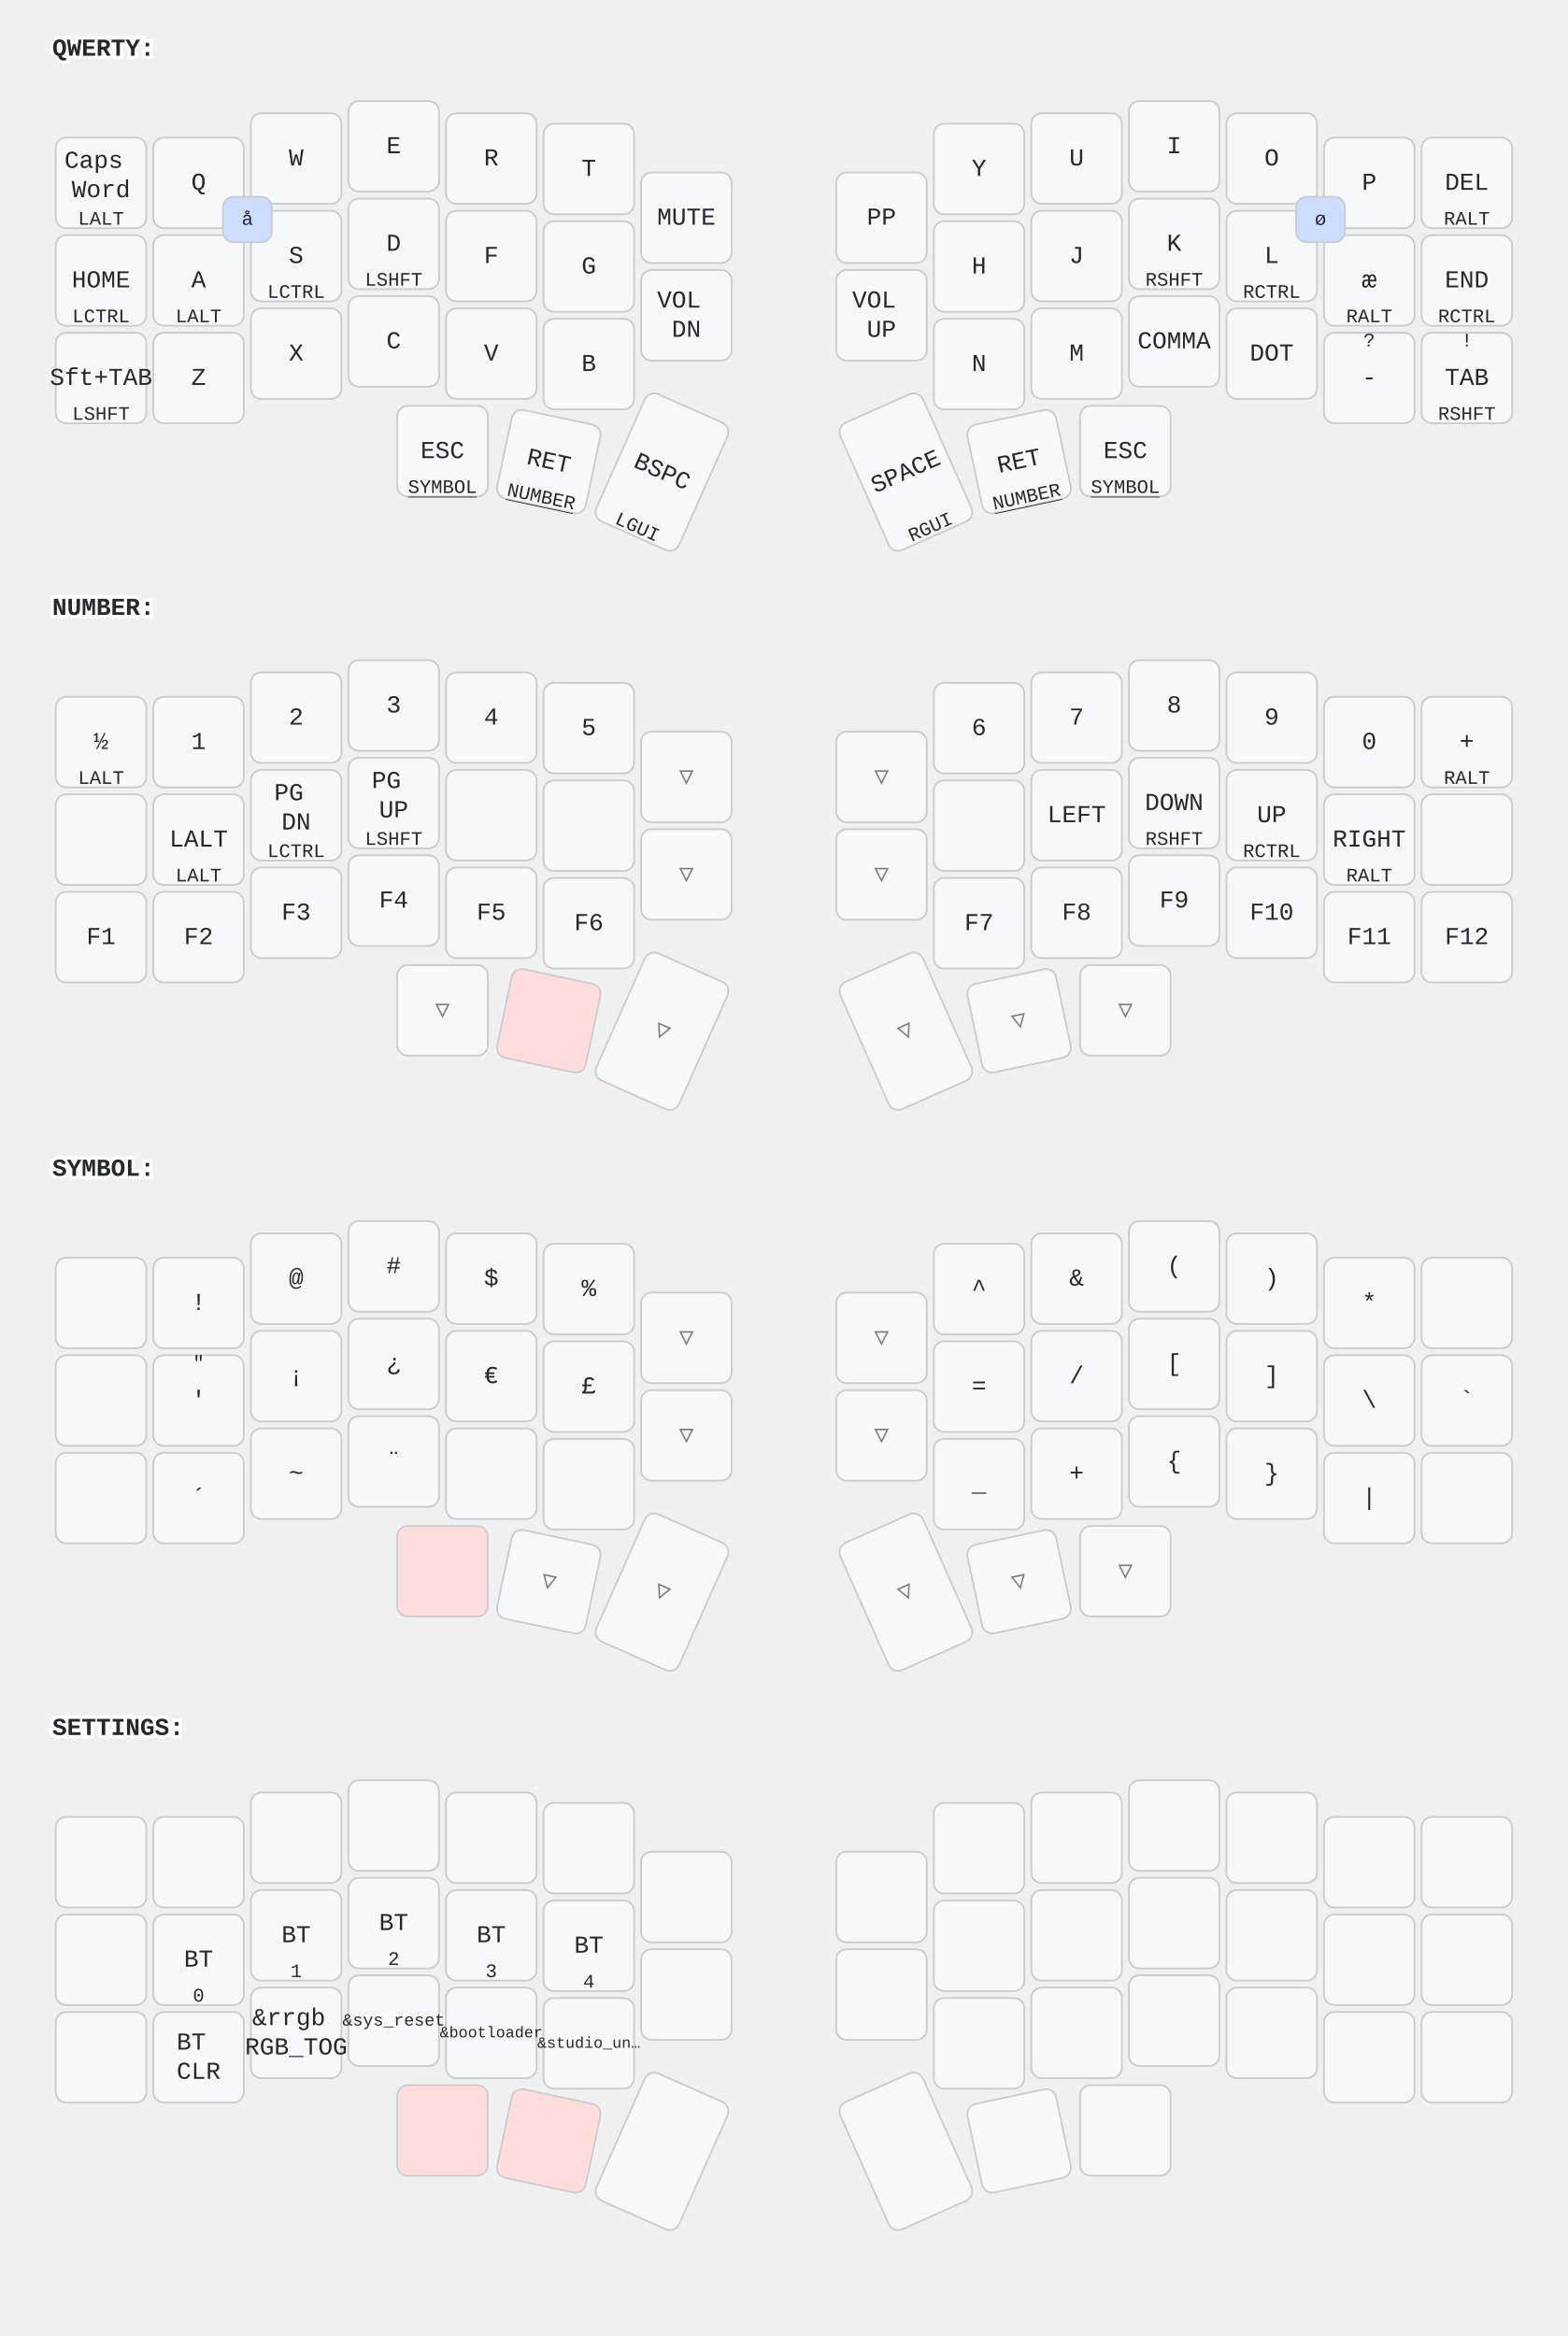
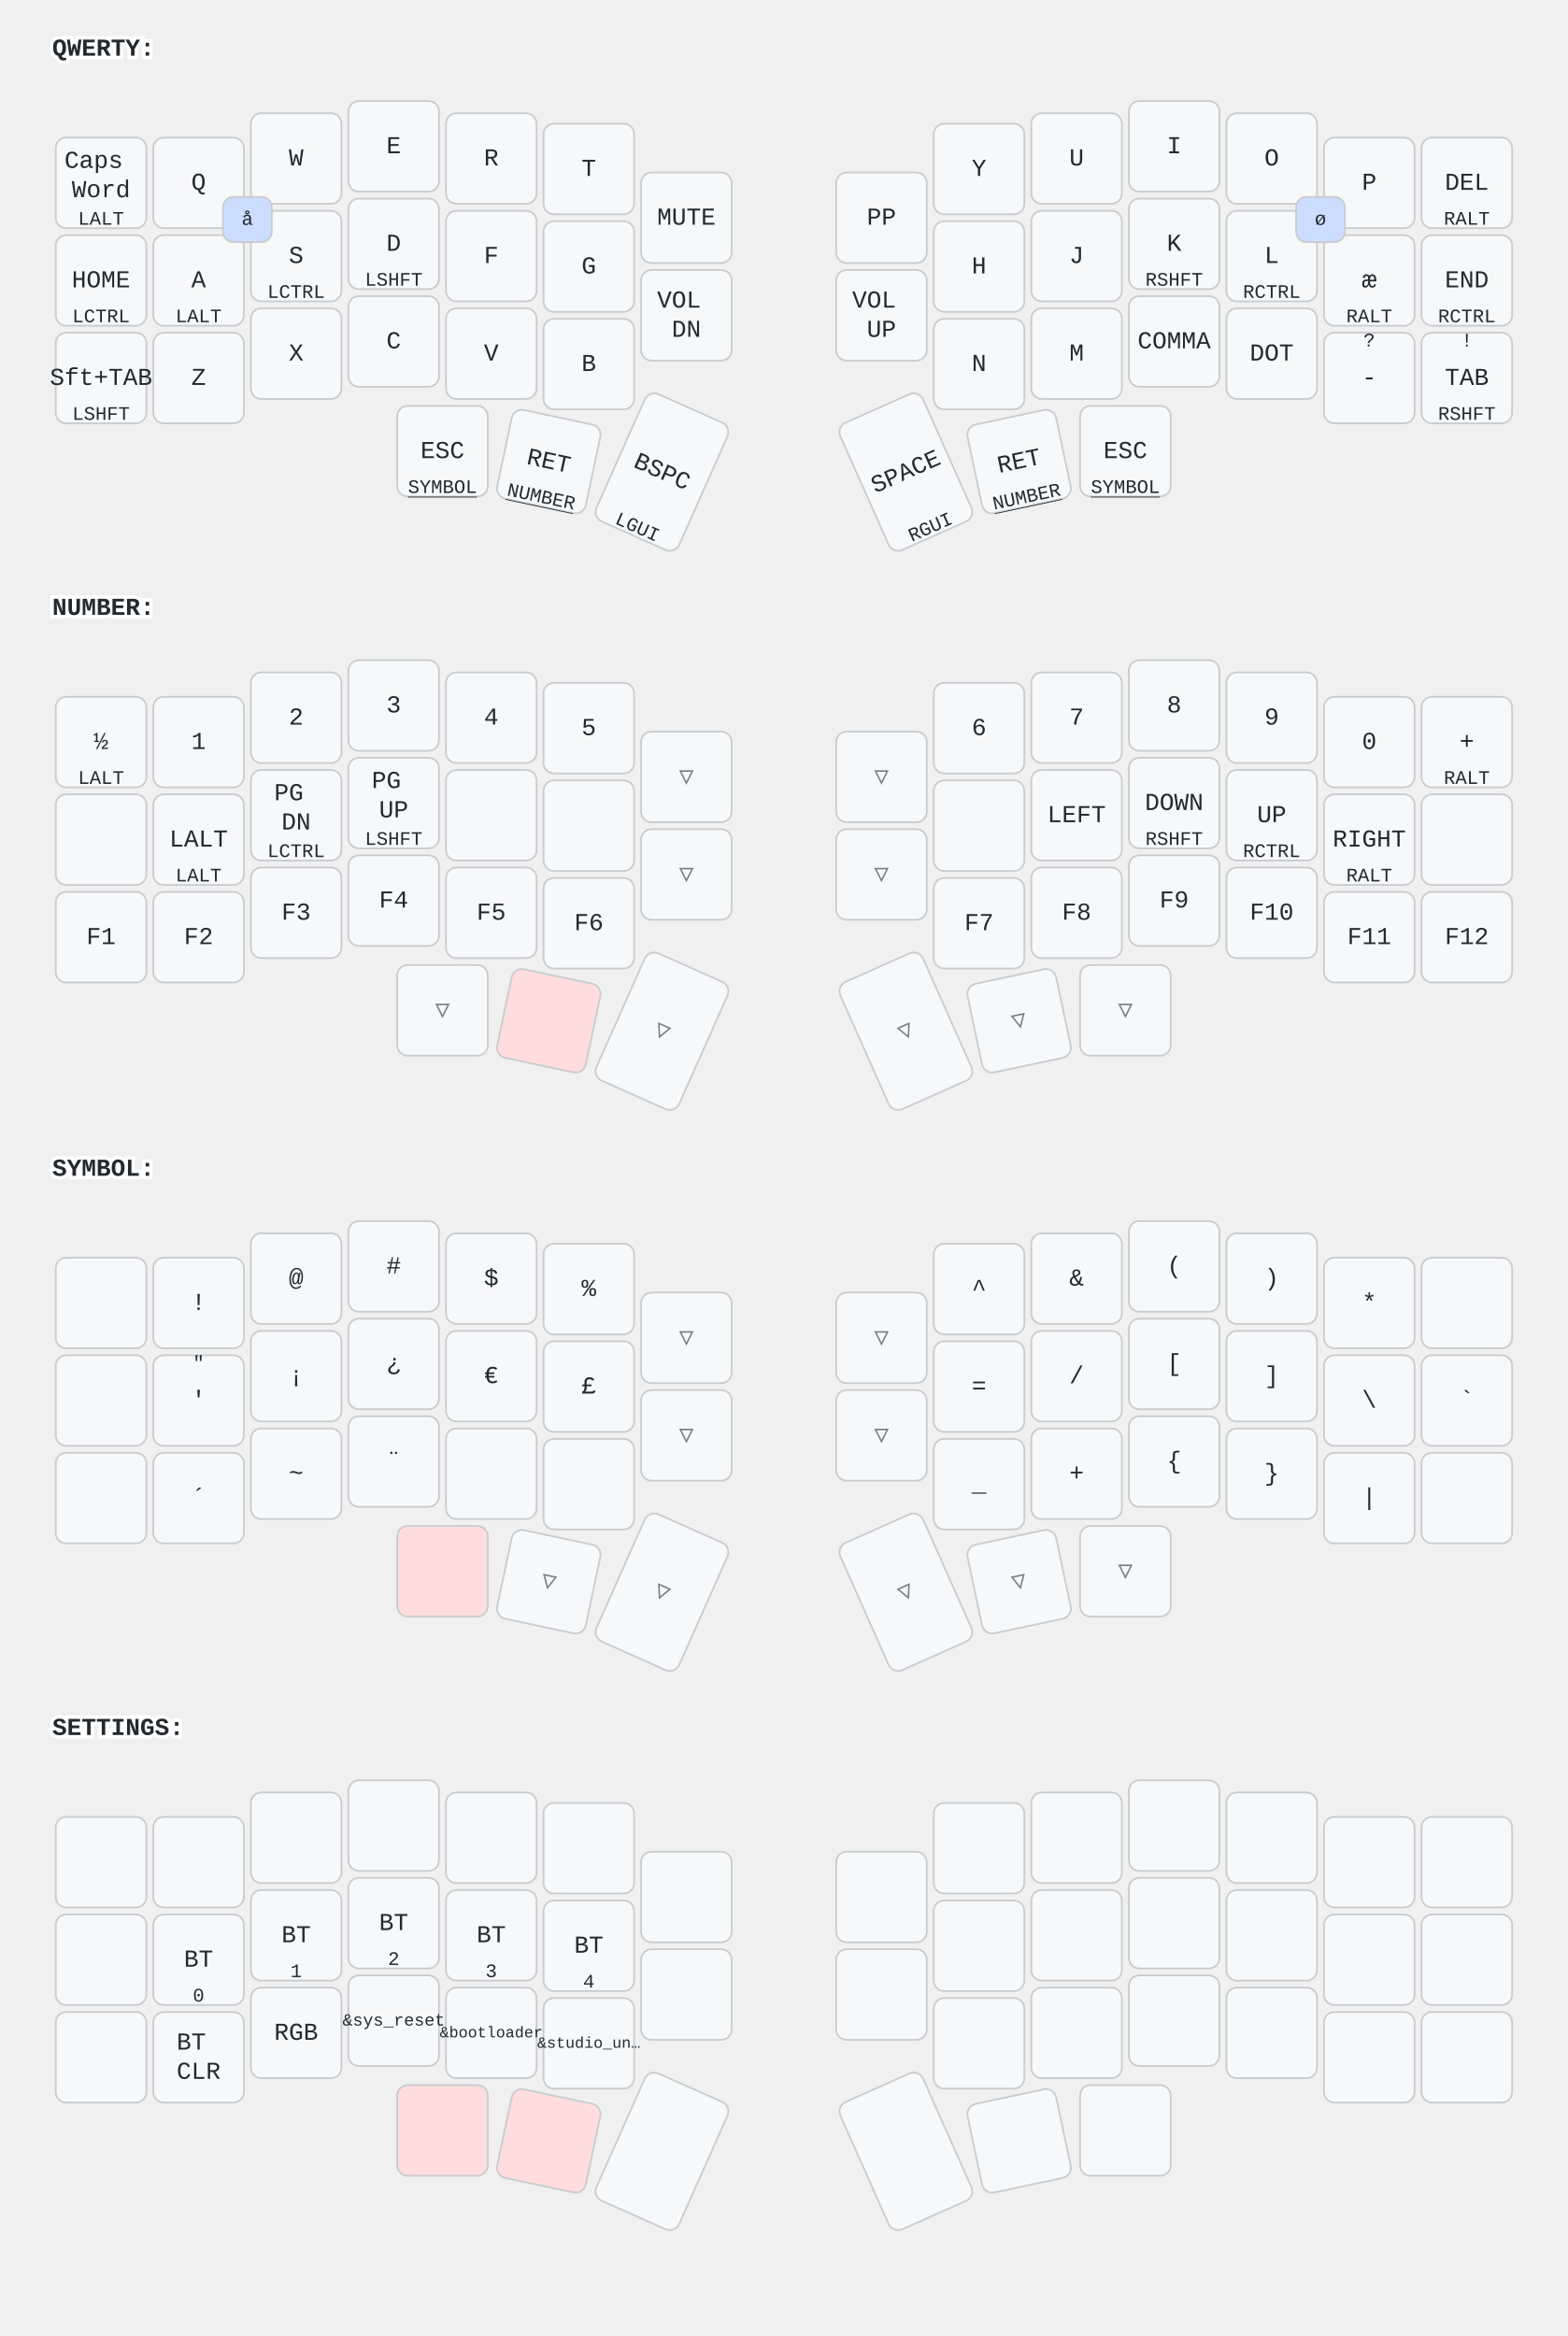
<svg xmlns="http://www.w3.org/2000/svg" width="900" height="1341" viewBox="0 0 900 1341" class="keymap">
  <style>/* inherit to force styles through use tags */
svg path {
    fill: inherit;
}

/* font and background color specifications */
svg.keymap {
    font-family: SFMono-Regular,Consolas,Liberation Mono,Menlo,monospace;
    font-size: 14px;
    font-kerning: normal;
    text-rendering: optimizeLegibility;
    fill: #24292e;
}

/* default key styling */
rect.key {
    fill: #f6f8fa;
}

rect.key, rect.combo {
    stroke: #c9cccf;
    stroke-width: 1;
}

/* default key side styling, only used is draw_key_sides is set */
rect.side {
    filter: brightness(90%);
}

/* color accent for combo boxes */
rect.combo, rect.combo-separate {
    fill: #cdf;
}

/* color accent for held keys */
rect.held, rect.combo.held {
    fill: #fdd;
}

/* color accent for ghost (optional) keys */
rect.ghost, rect.combo.ghost {
    stroke-dasharray: 4, 4;
    stroke-width: 2;
}

text {
    text-anchor: middle;
    dominant-baseline: middle;
}

/* styling for layer labels */
text.label {
    font-weight: bold;
    text-anchor: start;
    stroke: white;
    stroke-width: 4;
    paint-order: stroke;
}

/* styling for optional footer */
text.footer {
    text-anchor: end;
    dominant-baseline: auto;
    stroke: white;
    stroke-width: 4;
    paint-order: stroke;
}

/* styling for combo tap, and key non-tap label text */
text.combo, text.hold, text.shifted, text.left, text.right, text.tl, text.tr, text.bl, text.br {
    font-size: 11px;
}

text.hold, text.bl, text.br {
    text-anchor: middle;
    dominant-baseline: auto;
}

text.shifted, text.tl, text.tr {
    text-anchor: middle;
    dominant-baseline: hanging;
}

text.left, text.tl, text.bl {
    text-anchor: start;
}

text.right, text.tr, text.br {
    text-anchor: end;
}

text.layer-activator {
    text-decoration: underline;
}

/* styling for hold/shifted label text in combo box */
text.combo.hold, text.combo.shifted, text.combo.left, text.combo.right {
    font-size: 8px;
}

/* lighter symbol for transparent keys */
text.trans {
    fill: #7b7e81;
}

/* styling for combo dendrons */
path.combo {
    stroke-width: 1;
    stroke: gray;
    fill: none;
}

/* Start Tabler Icons Cleanup */
/* cannot use height/width with glyphs */
.icon-tabler &gt; path {
    fill: inherit;
    stroke: inherit;
    stroke-width: 2;
}
/* hide tabler's default box */
.icon-tabler &gt; path[stroke="none"][fill="none"] {
    visibility: hidden;
}
/* End Tabler Icons Cleanup */
</style>
  <g transform="translate(30, 0)" class="layer-QWERTY">
    <text x="0" y="28" class="label" id="QWERTY">QWERTY:</text>
    <g transform="translate(0, 56)">
      <g transform="translate(28, 49)" class="key keypos-0">
        <rect rx="6" ry="6" x="-26" y="-26" width="52" height="52" class="key" />
        <text x="0" y="0" class="key tap">
          <tspan x="0" dy="-0.9em">Caps</tspan>
          <tspan x="0" dy="1.2em">Word</tspan>
        </text>
        <text x="0" y="24" class="key hold">LALT</text>
      </g>
      <g transform="translate(84, 49)" class="key keypos-1">
        <rect rx="6" ry="6" x="-26" y="-26" width="52" height="52" class="key" />
        <text x="0" y="0" class="key tap">Q</text>
      </g>
      <g transform="translate(140, 35)" class="key keypos-2">
        <rect rx="6" ry="6" x="-26" y="-26" width="52" height="52" class="key" />
        <text x="0" y="0" class="key tap">W</text>
      </g>
      <g transform="translate(196, 28)" class="key keypos-3">
        <rect rx="6" ry="6" x="-26" y="-26" width="52" height="52" class="key" />
        <text x="0" y="0" class="key tap">E</text>
      </g>
      <g transform="translate(252, 35)" class="key keypos-4">
        <rect rx="6" ry="6" x="-26" y="-26" width="52" height="52" class="key" />
        <text x="0" y="0" class="key tap">R</text>
      </g>
      <g transform="translate(308, 41)" class="key keypos-5">
        <rect rx="6" ry="6" x="-26" y="-26" width="52" height="52" class="key" />
        <text x="0" y="0" class="key tap">T</text>
      </g>
      <g transform="translate(364, 69)" class="key keypos-6">
        <rect rx="6" ry="6" x="-26" y="-26" width="52" height="52" class="key" />
        <text x="0" y="0" class="key tap">MUTE</text>
      </g>
      <g transform="translate(476, 69)" class="key keypos-7">
        <rect rx="6" ry="6" x="-26" y="-26" width="52" height="52" class="key" />
        <text x="0" y="0" class="key tap">PP</text>
      </g>
      <g transform="translate(532, 41)" class="key keypos-8">
        <rect rx="6" ry="6" x="-26" y="-26" width="52" height="52" class="key" />
        <text x="0" y="0" class="key tap">Y</text>
      </g>
      <g transform="translate(588, 35)" class="key keypos-9">
        <rect rx="6" ry="6" x="-26" y="-26" width="52" height="52" class="key" />
        <text x="0" y="0" class="key tap">U</text>
      </g>
      <g transform="translate(644, 28)" class="key keypos-10">
        <rect rx="6" ry="6" x="-26" y="-26" width="52" height="52" class="key" />
        <text x="0" y="0" class="key tap">I</text>
      </g>
      <g transform="translate(700, 35)" class="key keypos-11">
        <rect rx="6" ry="6" x="-26" y="-26" width="52" height="52" class="key" />
        <text x="0" y="0" class="key tap">O</text>
      </g>
      <g transform="translate(756, 49)" class="key keypos-12">
        <rect rx="6" ry="6" x="-26" y="-26" width="52" height="52" class="key" />
        <text x="0" y="0" class="key tap">P</text>
      </g>
      <g transform="translate(812, 49)" class="key keypos-13">
        <rect rx="6" ry="6" x="-26" y="-26" width="52" height="52" class="key" />
        <text x="0" y="0" class="key tap">DEL</text>
        <text x="0" y="24" class="key hold">RALT</text>
      </g>
      <g transform="translate(28, 105)" class="key keypos-14">
        <rect rx="6" ry="6" x="-26" y="-26" width="52" height="52" class="key" />
        <text x="0" y="0" class="key tap">HOME</text>
        <text x="0" y="24" class="key hold">LCTRL</text>
      </g>
      <g transform="translate(84, 105)" class="key keypos-15">
        <rect rx="6" ry="6" x="-26" y="-26" width="52" height="52" class="key" />
        <text x="0" y="0" class="key tap">A</text>
        <text x="0" y="24" class="key hold">LALT</text>
      </g>
      <g transform="translate(140, 91)" class="key keypos-16">
        <rect rx="6" ry="6" x="-26" y="-26" width="52" height="52" class="key" />
        <text x="0" y="0" class="key tap">S</text>
        <text x="0" y="24" class="key hold">LCTRL</text>
      </g>
      <g transform="translate(196, 84)" class="key keypos-17">
        <rect rx="6" ry="6" x="-26" y="-26" width="52" height="52" class="key" />
        <text x="0" y="0" class="key tap">D</text>
        <text x="0" y="24" class="key hold">LSHFT</text>
      </g>
      <g transform="translate(252, 91)" class="key keypos-18">
        <rect rx="6" ry="6" x="-26" y="-26" width="52" height="52" class="key" />
        <text x="0" y="0" class="key tap">F</text>
      </g>
      <g transform="translate(308, 97)" class="key keypos-19">
        <rect rx="6" ry="6" x="-26" y="-26" width="52" height="52" class="key" />
        <text x="0" y="0" class="key tap">G</text>
      </g>
      <g transform="translate(364, 125)" class="key keypos-20">
        <rect rx="6" ry="6" x="-26" y="-26" width="52" height="52" class="key" />
        <text x="0" y="0" class="key tap">
          <tspan x="0" dy="-0.6em">VOL</tspan>
          <tspan x="0" dy="1.2em">DN</tspan>
        </text>
      </g>
      <g transform="translate(476, 125)" class="key keypos-21">
        <rect rx="6" ry="6" x="-26" y="-26" width="52" height="52" class="key" />
        <text x="0" y="0" class="key tap">
          <tspan x="0" dy="-0.6em">VOL</tspan>
          <tspan x="0" dy="1.2em">UP</tspan>
        </text>
      </g>
      <g transform="translate(532, 97)" class="key keypos-22">
        <rect rx="6" ry="6" x="-26" y="-26" width="52" height="52" class="key" />
        <text x="0" y="0" class="key tap">H</text>
      </g>
      <g transform="translate(588, 91)" class="key keypos-23">
        <rect rx="6" ry="6" x="-26" y="-26" width="52" height="52" class="key" />
        <text x="0" y="0" class="key tap">J</text>
      </g>
      <g transform="translate(644, 84)" class="key keypos-24">
        <rect rx="6" ry="6" x="-26" y="-26" width="52" height="52" class="key" />
        <text x="0" y="0" class="key tap">K</text>
        <text x="0" y="24" class="key hold">RSHFT</text>
      </g>
      <g transform="translate(700, 91)" class="key keypos-25">
        <rect rx="6" ry="6" x="-26" y="-26" width="52" height="52" class="key" />
        <text x="0" y="0" class="key tap">L</text>
        <text x="0" y="24" class="key hold">RCTRL</text>
      </g>
      <g transform="translate(756, 105)" class="key keypos-26">
        <rect rx="6" ry="6" x="-26" y="-26" width="52" height="52" class="key" />
        <text x="0" y="0" class="key tap">æ</text>
        <text x="0" y="24" class="key hold">RALT</text>
      </g>
      <g transform="translate(812, 105)" class="key keypos-27">
        <rect rx="6" ry="6" x="-26" y="-26" width="52" height="52" class="key" />
        <text x="0" y="0" class="key tap">END</text>
        <text x="0" y="24" class="key hold">RCTRL</text>
      </g>
      <g transform="translate(28, 161)" class="key keypos-28">
        <rect rx="6" ry="6" x="-26" y="-26" width="52" height="52" class="key" />
        <text x="0" y="0" class="key tap">Sft+TAB</text>
        <text x="0" y="24" class="key hold">LSHFT</text>
      </g>
      <g transform="translate(84, 161)" class="key keypos-29">
        <rect rx="6" ry="6" x="-26" y="-26" width="52" height="52" class="key" />
        <text x="0" y="0" class="key tap">Z</text>
      </g>
      <g transform="translate(140, 147)" class="key keypos-30">
        <rect rx="6" ry="6" x="-26" y="-26" width="52" height="52" class="key" />
        <text x="0" y="0" class="key tap">X</text>
      </g>
      <g transform="translate(196, 140)" class="key keypos-31">
        <rect rx="6" ry="6" x="-26" y="-26" width="52" height="52" class="key" />
        <text x="0" y="0" class="key tap">C</text>
      </g>
      <g transform="translate(252, 147)" class="key keypos-32">
        <rect rx="6" ry="6" x="-26" y="-26" width="52" height="52" class="key" />
        <text x="0" y="0" class="key tap">V</text>
      </g>
      <g transform="translate(308, 153)" class="key keypos-33">
        <rect rx="6" ry="6" x="-26" y="-26" width="52" height="52" class="key" />
        <text x="0" y="0" class="key tap">B</text>
      </g>
      <g transform="translate(532, 153)" class="key keypos-34">
        <rect rx="6" ry="6" x="-26" y="-26" width="52" height="52" class="key" />
        <text x="0" y="0" class="key tap">N</text>
      </g>
      <g transform="translate(588, 147)" class="key keypos-35">
        <rect rx="6" ry="6" x="-26" y="-26" width="52" height="52" class="key" />
        <text x="0" y="0" class="key tap">M</text>
      </g>
      <g transform="translate(644, 140)" class="key keypos-36">
        <rect rx="6" ry="6" x="-26" y="-26" width="52" height="52" class="key" />
        <text x="0" y="0" class="key tap">COMMA</text>
      </g>
      <g transform="translate(700, 147)" class="key keypos-37">
        <rect rx="6" ry="6" x="-26" y="-26" width="52" height="52" class="key" />
        <text x="0" y="0" class="key tap">DOT</text>
      </g>
      <g transform="translate(756, 161)" class="key keypos-38">
        <rect rx="6" ry="6" x="-26" y="-26" width="52" height="52" class="key" />
        <text x="0" y="0" class="key tap">-</text>
        <text x="0" y="-24" class="key shifted">?</text>
      </g>
      <g transform="translate(812, 161)" class="key keypos-39">
        <rect rx="6" ry="6" x="-26" y="-26" width="52" height="52" class="key" />
        <text x="0" y="0" class="key tap">TAB</text>
        <text x="0" y="24" class="key hold">RSHFT</text>
        <text x="0" y="-24" class="key shifted">!</text>
      </g>
      <g transform="translate(224, 203)" class="key keypos-40">
        <rect rx="6" ry="6" x="-26" y="-26" width="52" height="52" class="key" />
        <text x="0" y="0" class="key tap">ESC</text>
        <a href="#SYMBOL">
          <text x="0" y="24" class="key hold layer-activator">SYMBOL</text>
        </a>
      </g>
      <g transform="translate(285, 209) rotate(12.0)" class="key keypos-41">
        <rect rx="6" ry="6" x="-26" y="-26" width="52" height="52" class="key" />
        <text x="0" y="0" class="key tap">RET</text>
        <a href="#NUMBER">
          <text x="0" y="24" class="key hold layer-activator">NUMBER</text>
        </a>
      </g>
      <g transform="translate(350, 215) rotate(24.0)" class="key keypos-42">
        <rect rx="6" ry="6" x="-26" y="-40" width="52" height="80" class="key" />
        <text x="0" y="0" class="key tap">BSPC</text>
        <text x="0" y="38" class="key hold">LGUI</text>
      </g>
      <g transform="translate(490, 215) rotate(-24.0)" class="key keypos-43">
        <rect rx="6" ry="6" x="-26" y="-40" width="52" height="80" class="key" />
        <text x="0" y="0" class="key tap">SPACE</text>
        <text x="0" y="38" class="key hold">RGUI</text>
      </g>
      <g transform="translate(555, 209) rotate(-12.0)" class="key keypos-44">
        <rect rx="6" ry="6" x="-26" y="-26" width="52" height="52" class="key" />
        <text x="0" y="0" class="key tap">RET</text>
        <a href="#NUMBER">
          <text x="0" y="24" class="key hold layer-activator">NUMBER</text>
        </a>
      </g>
      <g transform="translate(616, 203)" class="key keypos-45">
        <rect rx="6" ry="6" x="-26" y="-26" width="52" height="52" class="key" />
        <text x="0" y="0" class="key tap">ESC</text>
        <a href="#SYMBOL">
          <text x="0" y="24" class="key hold layer-activator">SYMBOL</text>
        </a>
      </g>
      <g class="combo combopos-0">
        <rect rx="6" ry="6" x="98" y="57" width="28" height="26" class="combo" />
        <text x="112" y="70" class="combo tap">å</text>
      </g>
      <g class="combo combopos-1">
        <rect rx="6" ry="6" x="714" y="57" width="28" height="26" class="combo" />
        <text x="728" y="70" class="combo tap">ø</text>
      </g>
    </g>
  </g>
  <g transform="translate(30, 321)" class="layer-NUMBER">
    <text x="0" y="28" class="label" id="NUMBER">NUMBER:</text>
    <g transform="translate(0, 56)">
      <g transform="translate(28, 49)" class="key keypos-0">
        <rect rx="6" ry="6" x="-26" y="-26" width="52" height="52" class="key" />
        <text x="0" y="0" class="key tap">½</text>
        <text x="0" y="24" class="key hold">LALT</text>
      </g>
      <g transform="translate(84, 49)" class="key keypos-1">
        <rect rx="6" ry="6" x="-26" y="-26" width="52" height="52" class="key" />
        <text x="0" y="0" class="key tap">1</text>
      </g>
      <g transform="translate(140, 35)" class="key keypos-2">
        <rect rx="6" ry="6" x="-26" y="-26" width="52" height="52" class="key" />
        <text x="0" y="0" class="key tap">2</text>
      </g>
      <g transform="translate(196, 28)" class="key keypos-3">
        <rect rx="6" ry="6" x="-26" y="-26" width="52" height="52" class="key" />
        <text x="0" y="0" class="key tap">3</text>
      </g>
      <g transform="translate(252, 35)" class="key keypos-4">
        <rect rx="6" ry="6" x="-26" y="-26" width="52" height="52" class="key" />
        <text x="0" y="0" class="key tap">4</text>
      </g>
      <g transform="translate(308, 41)" class="key keypos-5">
        <rect rx="6" ry="6" x="-26" y="-26" width="52" height="52" class="key" />
        <text x="0" y="0" class="key tap">5</text>
      </g>
      <g transform="translate(364, 69)" class="key trans keypos-6">
        <rect rx="6" ry="6" x="-26" y="-26" width="52" height="52" class="key trans" />
        <text x="0" y="0" class="key trans tap">▽</text>
      </g>
      <g transform="translate(476, 69)" class="key trans keypos-7">
        <rect rx="6" ry="6" x="-26" y="-26" width="52" height="52" class="key trans" />
        <text x="0" y="0" class="key trans tap">▽</text>
      </g>
      <g transform="translate(532, 41)" class="key keypos-8">
        <rect rx="6" ry="6" x="-26" y="-26" width="52" height="52" class="key" />
        <text x="0" y="0" class="key tap">6</text>
      </g>
      <g transform="translate(588, 35)" class="key keypos-9">
        <rect rx="6" ry="6" x="-26" y="-26" width="52" height="52" class="key" />
        <text x="0" y="0" class="key tap">7</text>
      </g>
      <g transform="translate(644, 28)" class="key keypos-10">
        <rect rx="6" ry="6" x="-26" y="-26" width="52" height="52" class="key" />
        <text x="0" y="0" class="key tap">8</text>
      </g>
      <g transform="translate(700, 35)" class="key keypos-11">
        <rect rx="6" ry="6" x="-26" y="-26" width="52" height="52" class="key" />
        <text x="0" y="0" class="key tap">9</text>
      </g>
      <g transform="translate(756, 49)" class="key keypos-12">
        <rect rx="6" ry="6" x="-26" y="-26" width="52" height="52" class="key" />
        <text x="0" y="0" class="key tap">0</text>
      </g>
      <g transform="translate(812, 49)" class="key keypos-13">
        <rect rx="6" ry="6" x="-26" y="-26" width="52" height="52" class="key" />
        <text x="0" y="0" class="key tap">+</text>
        <text x="0" y="24" class="key hold">RALT</text>
      </g>
      <g transform="translate(28, 105)" class="key keypos-14">
        <rect rx="6" ry="6" x="-26" y="-26" width="52" height="52" class="key" />
      </g>
      <g transform="translate(84, 105)" class="key keypos-15">
        <rect rx="6" ry="6" x="-26" y="-26" width="52" height="52" class="key" />
        <text x="0" y="0" class="key tap">LALT</text>
        <text x="0" y="24" class="key hold">LALT</text>
      </g>
      <g transform="translate(140, 91)" class="key keypos-16">
        <rect rx="6" ry="6" x="-26" y="-26" width="52" height="52" class="key" />
        <text x="0" y="0" class="key tap">
          <tspan x="0" dy="-0.9em">PG</tspan>
          <tspan x="0" dy="1.2em">DN</tspan>
        </text>
        <text x="0" y="24" class="key hold">LCTRL</text>
      </g>
      <g transform="translate(196, 84)" class="key keypos-17">
        <rect rx="6" ry="6" x="-26" y="-26" width="52" height="52" class="key" />
        <text x="0" y="0" class="key tap">
          <tspan x="0" dy="-0.9em">PG</tspan>
          <tspan x="0" dy="1.2em">UP</tspan>
        </text>
        <text x="0" y="24" class="key hold">LSHFT</text>
      </g>
      <g transform="translate(252, 91)" class="key keypos-18">
        <rect rx="6" ry="6" x="-26" y="-26" width="52" height="52" class="key" />
      </g>
      <g transform="translate(308, 97)" class="key keypos-19">
        <rect rx="6" ry="6" x="-26" y="-26" width="52" height="52" class="key" />
      </g>
      <g transform="translate(364, 125)" class="key trans keypos-20">
        <rect rx="6" ry="6" x="-26" y="-26" width="52" height="52" class="key trans" />
        <text x="0" y="0" class="key trans tap">▽</text>
      </g>
      <g transform="translate(476, 125)" class="key trans keypos-21">
        <rect rx="6" ry="6" x="-26" y="-26" width="52" height="52" class="key trans" />
        <text x="0" y="0" class="key trans tap">▽</text>
      </g>
      <g transform="translate(532, 97)" class="key keypos-22">
        <rect rx="6" ry="6" x="-26" y="-26" width="52" height="52" class="key" />
      </g>
      <g transform="translate(588, 91)" class="key keypos-23">
        <rect rx="6" ry="6" x="-26" y="-26" width="52" height="52" class="key" />
        <text x="0" y="0" class="key tap">LEFT</text>
      </g>
      <g transform="translate(644, 84)" class="key keypos-24">
        <rect rx="6" ry="6" x="-26" y="-26" width="52" height="52" class="key" />
        <text x="0" y="0" class="key tap">DOWN</text>
        <text x="0" y="24" class="key hold">RSHFT</text>
      </g>
      <g transform="translate(700, 91)" class="key keypos-25">
        <rect rx="6" ry="6" x="-26" y="-26" width="52" height="52" class="key" />
        <text x="0" y="0" class="key tap">UP</text>
        <text x="0" y="24" class="key hold">RCTRL</text>
      </g>
      <g transform="translate(756, 105)" class="key keypos-26">
        <rect rx="6" ry="6" x="-26" y="-26" width="52" height="52" class="key" />
        <text x="0" y="0" class="key tap">RIGHT</text>
        <text x="0" y="24" class="key hold">RALT</text>
      </g>
      <g transform="translate(812, 105)" class="key keypos-27">
        <rect rx="6" ry="6" x="-26" y="-26" width="52" height="52" class="key" />
      </g>
      <g transform="translate(28, 161)" class="key keypos-28">
        <rect rx="6" ry="6" x="-26" y="-26" width="52" height="52" class="key" />
        <text x="0" y="0" class="key tap">F1</text>
      </g>
      <g transform="translate(84, 161)" class="key keypos-29">
        <rect rx="6" ry="6" x="-26" y="-26" width="52" height="52" class="key" />
        <text x="0" y="0" class="key tap">F2</text>
      </g>
      <g transform="translate(140, 147)" class="key keypos-30">
        <rect rx="6" ry="6" x="-26" y="-26" width="52" height="52" class="key" />
        <text x="0" y="0" class="key tap">F3</text>
      </g>
      <g transform="translate(196, 140)" class="key keypos-31">
        <rect rx="6" ry="6" x="-26" y="-26" width="52" height="52" class="key" />
        <text x="0" y="0" class="key tap">F4</text>
      </g>
      <g transform="translate(252, 147)" class="key keypos-32">
        <rect rx="6" ry="6" x="-26" y="-26" width="52" height="52" class="key" />
        <text x="0" y="0" class="key tap">F5</text>
      </g>
      <g transform="translate(308, 153)" class="key keypos-33">
        <rect rx="6" ry="6" x="-26" y="-26" width="52" height="52" class="key" />
        <text x="0" y="0" class="key tap">F6</text>
      </g>
      <g transform="translate(532, 153)" class="key keypos-34">
        <rect rx="6" ry="6" x="-26" y="-26" width="52" height="52" class="key" />
        <text x="0" y="0" class="key tap">F7</text>
      </g>
      <g transform="translate(588, 147)" class="key keypos-35">
        <rect rx="6" ry="6" x="-26" y="-26" width="52" height="52" class="key" />
        <text x="0" y="0" class="key tap">F8</text>
      </g>
      <g transform="translate(644, 140)" class="key keypos-36">
        <rect rx="6" ry="6" x="-26" y="-26" width="52" height="52" class="key" />
        <text x="0" y="0" class="key tap">F9</text>
      </g>
      <g transform="translate(700, 147)" class="key keypos-37">
        <rect rx="6" ry="6" x="-26" y="-26" width="52" height="52" class="key" />
        <text x="0" y="0" class="key tap">F10</text>
      </g>
      <g transform="translate(756, 161)" class="key keypos-38">
        <rect rx="6" ry="6" x="-26" y="-26" width="52" height="52" class="key" />
        <text x="0" y="0" class="key tap">F11</text>
      </g>
      <g transform="translate(812, 161)" class="key keypos-39">
        <rect rx="6" ry="6" x="-26" y="-26" width="52" height="52" class="key" />
        <text x="0" y="0" class="key tap">F12</text>
      </g>
      <g transform="translate(224, 203)" class="key trans keypos-40">
        <rect rx="6" ry="6" x="-26" y="-26" width="52" height="52" class="key trans" />
        <text x="0" y="0" class="key trans tap">▽</text>
      </g>
      <g transform="translate(285, 209) rotate(12.0)" class="key held keypos-41">
        <rect rx="6" ry="6" x="-26" y="-26" width="52" height="52" class="key held" />
      </g>
      <g transform="translate(350, 215) rotate(24.0)" class="key trans keypos-42">
        <rect rx="6" ry="6" x="-26" y="-40" width="52" height="80" class="key trans" />
        <text x="0" y="0" class="key trans tap">▽</text>
      </g>
      <g transform="translate(490, 215) rotate(-24.0)" class="key trans keypos-43">
        <rect rx="6" ry="6" x="-26" y="-40" width="52" height="80" class="key trans" />
        <text x="0" y="0" class="key trans tap">▽</text>
      </g>
      <g transform="translate(555, 209) rotate(-12.0)" class="key trans keypos-44">
        <rect rx="6" ry="6" x="-26" y="-26" width="52" height="52" class="key trans" />
        <text x="0" y="0" class="key trans tap">▽</text>
      </g>
      <g transform="translate(616, 203)" class="key trans keypos-45">
        <rect rx="6" ry="6" x="-26" y="-26" width="52" height="52" class="key trans" />
        <text x="0" y="0" class="key trans tap">▽</text>
      </g>
    </g>
  </g>
  <g transform="translate(30, 643)" class="layer-SYMBOL">
    <text x="0" y="28" class="label" id="SYMBOL">SYMBOL:</text>
    <g transform="translate(0, 56)">
      <g transform="translate(28, 49)" class="key keypos-0">
        <rect rx="6" ry="6" x="-26" y="-26" width="52" height="52" class="key" />
      </g>
      <g transform="translate(84, 49)" class="key keypos-1">
        <rect rx="6" ry="6" x="-26" y="-26" width="52" height="52" class="key" />
        <text x="0" y="0" class="key tap">!</text>
      </g>
      <g transform="translate(140, 35)" class="key keypos-2">
        <rect rx="6" ry="6" x="-26" y="-26" width="52" height="52" class="key" />
        <text x="0" y="0" class="key tap">@</text>
      </g>
      <g transform="translate(196, 28)" class="key keypos-3">
        <rect rx="6" ry="6" x="-26" y="-26" width="52" height="52" class="key" />
        <text x="0" y="0" class="key tap">#</text>
      </g>
      <g transform="translate(252, 35)" class="key keypos-4">
        <rect rx="6" ry="6" x="-26" y="-26" width="52" height="52" class="key" />
        <text x="0" y="0" class="key tap">$</text>
      </g>
      <g transform="translate(308, 41)" class="key keypos-5">
        <rect rx="6" ry="6" x="-26" y="-26" width="52" height="52" class="key" />
        <text x="0" y="0" class="key tap">%</text>
      </g>
      <g transform="translate(364, 69)" class="key trans keypos-6">
        <rect rx="6" ry="6" x="-26" y="-26" width="52" height="52" class="key trans" />
        <text x="0" y="0" class="key trans tap">▽</text>
      </g>
      <g transform="translate(476, 69)" class="key trans keypos-7">
        <rect rx="6" ry="6" x="-26" y="-26" width="52" height="52" class="key trans" />
        <text x="0" y="0" class="key trans tap">▽</text>
      </g>
      <g transform="translate(532, 41)" class="key keypos-8">
        <rect rx="6" ry="6" x="-26" y="-26" width="52" height="52" class="key" />
        <text x="0" y="0" class="key tap">^</text>
      </g>
      <g transform="translate(588, 35)" class="key keypos-9">
        <rect rx="6" ry="6" x="-26" y="-26" width="52" height="52" class="key" />
        <text x="0" y="0" class="key tap">&amp;</text>
      </g>
      <g transform="translate(644, 28)" class="key keypos-10">
        <rect rx="6" ry="6" x="-26" y="-26" width="52" height="52" class="key" />
        <text x="0" y="0" class="key tap">(</text>
      </g>
      <g transform="translate(700, 35)" class="key keypos-11">
        <rect rx="6" ry="6" x="-26" y="-26" width="52" height="52" class="key" />
        <text x="0" y="0" class="key tap">)</text>
      </g>
      <g transform="translate(756, 49)" class="key keypos-12">
        <rect rx="6" ry="6" x="-26" y="-26" width="52" height="52" class="key" />
        <text x="0" y="0" class="key tap">*</text>
      </g>
      <g transform="translate(812, 49)" class="key keypos-13">
        <rect rx="6" ry="6" x="-26" y="-26" width="52" height="52" class="key" />
      </g>
      <g transform="translate(28, 105)" class="key keypos-14">
        <rect rx="6" ry="6" x="-26" y="-26" width="52" height="52" class="key" />
      </g>
      <g transform="translate(84, 105)" class="key keypos-15">
        <rect rx="6" ry="6" x="-26" y="-26" width="52" height="52" class="key" />
        <text x="0" y="0" class="key tap">'</text>
        <text x="0" y="-24" class="key shifted">"</text>
      </g>
      <g transform="translate(140, 91)" class="key keypos-16">
        <rect rx="6" ry="6" x="-26" y="-26" width="52" height="52" class="key" />
        <text x="0" y="0" class="key tap">¡</text>
      </g>
      <g transform="translate(196, 84)" class="key keypos-17">
        <rect rx="6" ry="6" x="-26" y="-26" width="52" height="52" class="key" />
        <text x="0" y="0" class="key tap">¿</text>
      </g>
      <g transform="translate(252, 91)" class="key keypos-18">
        <rect rx="6" ry="6" x="-26" y="-26" width="52" height="52" class="key" />
        <text x="0" y="0" class="key tap">€</text>
      </g>
      <g transform="translate(308, 97)" class="key keypos-19">
        <rect rx="6" ry="6" x="-26" y="-26" width="52" height="52" class="key" />
        <text x="0" y="0" class="key tap">£</text>
      </g>
      <g transform="translate(364, 125)" class="key trans keypos-20">
        <rect rx="6" ry="6" x="-26" y="-26" width="52" height="52" class="key trans" />
        <text x="0" y="0" class="key trans tap">▽</text>
      </g>
      <g transform="translate(476, 125)" class="key trans keypos-21">
        <rect rx="6" ry="6" x="-26" y="-26" width="52" height="52" class="key trans" />
        <text x="0" y="0" class="key trans tap">▽</text>
      </g>
      <g transform="translate(532, 97)" class="key keypos-22">
        <rect rx="6" ry="6" x="-26" y="-26" width="52" height="52" class="key" />
        <text x="0" y="0" class="key tap">=</text>
      </g>
      <g transform="translate(588, 91)" class="key keypos-23">
        <rect rx="6" ry="6" x="-26" y="-26" width="52" height="52" class="key" />
        <text x="0" y="0" class="key tap">/</text>
      </g>
      <g transform="translate(644, 84)" class="key keypos-24">
        <rect rx="6" ry="6" x="-26" y="-26" width="52" height="52" class="key" />
        <text x="0" y="0" class="key tap">[</text>
      </g>
      <g transform="translate(700, 91)" class="key keypos-25">
        <rect rx="6" ry="6" x="-26" y="-26" width="52" height="52" class="key" />
        <text x="0" y="0" class="key tap">]</text>
      </g>
      <g transform="translate(756, 105)" class="key keypos-26">
        <rect rx="6" ry="6" x="-26" y="-26" width="52" height="52" class="key" />
        <text x="0" y="0" class="key tap">\</text>
      </g>
      <g transform="translate(812, 105)" class="key keypos-27">
        <rect rx="6" ry="6" x="-26" y="-26" width="52" height="52" class="key" />
        <text x="0" y="0" class="key tap">`</text>
      </g>
      <g transform="translate(28, 161)" class="key keypos-28">
        <rect rx="6" ry="6" x="-26" y="-26" width="52" height="52" class="key" />
      </g>
      <g transform="translate(84, 161)" class="key keypos-29">
        <rect rx="6" ry="6" x="-26" y="-26" width="52" height="52" class="key" />
        <text x="0" y="0" class="key tap">´</text>
      </g>
      <g transform="translate(140, 147)" class="key keypos-30">
        <rect rx="6" ry="6" x="-26" y="-26" width="52" height="52" class="key" />
        <text x="0" y="0" class="key tap">~</text>
      </g>
      <g transform="translate(196, 140)" class="key keypos-31">
        <rect rx="6" ry="6" x="-26" y="-26" width="52" height="52" class="key" />
        <text x="0" y="0" class="key tap">¨</text>
      </g>
      <g transform="translate(252, 147)" class="key keypos-32">
        <rect rx="6" ry="6" x="-26" y="-26" width="52" height="52" class="key" />
      </g>
      <g transform="translate(308, 153)" class="key keypos-33">
        <rect rx="6" ry="6" x="-26" y="-26" width="52" height="52" class="key" />
      </g>
      <g transform="translate(532, 153)" class="key keypos-34">
        <rect rx="6" ry="6" x="-26" y="-26" width="52" height="52" class="key" />
        <text x="0" y="0" class="key tap">_</text>
      </g>
      <g transform="translate(588, 147)" class="key keypos-35">
        <rect rx="6" ry="6" x="-26" y="-26" width="52" height="52" class="key" />
        <text x="0" y="0" class="key tap">+</text>
      </g>
      <g transform="translate(644, 140)" class="key keypos-36">
        <rect rx="6" ry="6" x="-26" y="-26" width="52" height="52" class="key" />
        <text x="0" y="0" class="key tap">{</text>
      </g>
      <g transform="translate(700, 147)" class="key keypos-37">
        <rect rx="6" ry="6" x="-26" y="-26" width="52" height="52" class="key" />
        <text x="0" y="0" class="key tap">}</text>
      </g>
      <g transform="translate(756, 161)" class="key keypos-38">
        <rect rx="6" ry="6" x="-26" y="-26" width="52" height="52" class="key" />
        <text x="0" y="0" class="key tap">|</text>
      </g>
      <g transform="translate(812, 161)" class="key keypos-39">
        <rect rx="6" ry="6" x="-26" y="-26" width="52" height="52" class="key" />
      </g>
      <g transform="translate(224, 203)" class="key held keypos-40">
        <rect rx="6" ry="6" x="-26" y="-26" width="52" height="52" class="key held" />
      </g>
      <g transform="translate(285, 209) rotate(12.0)" class="key trans keypos-41">
        <rect rx="6" ry="6" x="-26" y="-26" width="52" height="52" class="key trans" />
        <text x="0" y="0" class="key trans tap">▽</text>
      </g>
      <g transform="translate(350, 215) rotate(24.0)" class="key trans keypos-42">
        <rect rx="6" ry="6" x="-26" y="-40" width="52" height="80" class="key trans" />
        <text x="0" y="0" class="key trans tap">▽</text>
      </g>
      <g transform="translate(490, 215) rotate(-24.0)" class="key trans keypos-43">
        <rect rx="6" ry="6" x="-26" y="-40" width="52" height="80" class="key trans" />
        <text x="0" y="0" class="key trans tap">▽</text>
      </g>
      <g transform="translate(555, 209) rotate(-12.0)" class="key trans keypos-44">
        <rect rx="6" ry="6" x="-26" y="-26" width="52" height="52" class="key trans" />
        <text x="0" y="0" class="key trans tap">▽</text>
      </g>
      <g transform="translate(616, 203)" class="key trans keypos-45">
        <rect rx="6" ry="6" x="-26" y="-26" width="52" height="52" class="key trans" />
        <text x="0" y="0" class="key trans tap">▽</text>
      </g>
    </g>
  </g>
  <g transform="translate(30, 964)" class="layer-SETTINGS">
    <text x="0" y="28" class="label" id="SETTINGS">SETTINGS:</text>
    <g transform="translate(0, 56)">
      <g transform="translate(28, 49)" class="key keypos-0">
        <rect rx="6" ry="6" x="-26" y="-26" width="52" height="52" class="key" />
      </g>
      <g transform="translate(84, 49)" class="key keypos-1">
        <rect rx="6" ry="6" x="-26" y="-26" width="52" height="52" class="key" />
      </g>
      <g transform="translate(140, 35)" class="key keypos-2">
        <rect rx="6" ry="6" x="-26" y="-26" width="52" height="52" class="key" />
      </g>
      <g transform="translate(196, 28)" class="key keypos-3">
        <rect rx="6" ry="6" x="-26" y="-26" width="52" height="52" class="key" />
      </g>
      <g transform="translate(252, 35)" class="key keypos-4">
        <rect rx="6" ry="6" x="-26" y="-26" width="52" height="52" class="key" />
      </g>
      <g transform="translate(308, 41)" class="key keypos-5">
        <rect rx="6" ry="6" x="-26" y="-26" width="52" height="52" class="key" />
      </g>
      <g transform="translate(364, 69)" class="key keypos-6">
        <rect rx="6" ry="6" x="-26" y="-26" width="52" height="52" class="key" />
      </g>
      <g transform="translate(476, 69)" class="key keypos-7">
        <rect rx="6" ry="6" x="-26" y="-26" width="52" height="52" class="key" />
      </g>
      <g transform="translate(532, 41)" class="key keypos-8">
        <rect rx="6" ry="6" x="-26" y="-26" width="52" height="52" class="key" />
      </g>
      <g transform="translate(588, 35)" class="key keypos-9">
        <rect rx="6" ry="6" x="-26" y="-26" width="52" height="52" class="key" />
      </g>
      <g transform="translate(644, 28)" class="key keypos-10">
        <rect rx="6" ry="6" x="-26" y="-26" width="52" height="52" class="key" />
      </g>
      <g transform="translate(700, 35)" class="key keypos-11">
        <rect rx="6" ry="6" x="-26" y="-26" width="52" height="52" class="key" />
      </g>
      <g transform="translate(756, 49)" class="key keypos-12">
        <rect rx="6" ry="6" x="-26" y="-26" width="52" height="52" class="key" />
      </g>
      <g transform="translate(812, 49)" class="key keypos-13">
        <rect rx="6" ry="6" x="-26" y="-26" width="52" height="52" class="key" />
      </g>
      <g transform="translate(28, 105)" class="key keypos-14">
        <rect rx="6" ry="6" x="-26" y="-26" width="52" height="52" class="key" />
      </g>
      <g transform="translate(84, 105)" class="key keypos-15">
        <rect rx="6" ry="6" x="-26" y="-26" width="52" height="52" class="key" />
        <text x="0" y="0" class="key tap">BT</text>
        <text x="0" y="24" class="key hold">0</text>
      </g>
      <g transform="translate(140, 91)" class="key keypos-16">
        <rect rx="6" ry="6" x="-26" y="-26" width="52" height="52" class="key" />
        <text x="0" y="0" class="key tap">BT</text>
        <text x="0" y="24" class="key hold">1</text>
      </g>
      <g transform="translate(196, 84)" class="key keypos-17">
        <rect rx="6" ry="6" x="-26" y="-26" width="52" height="52" class="key" />
        <text x="0" y="0" class="key tap">BT</text>
        <text x="0" y="24" class="key hold">2</text>
      </g>
      <g transform="translate(252, 91)" class="key keypos-18">
        <rect rx="6" ry="6" x="-26" y="-26" width="52" height="52" class="key" />
        <text x="0" y="0" class="key tap">BT</text>
        <text x="0" y="24" class="key hold">3</text>
      </g>
      <g transform="translate(308, 97)" class="key keypos-19">
        <rect rx="6" ry="6" x="-26" y="-26" width="52" height="52" class="key" />
        <text x="0" y="0" class="key tap">BT</text>
        <text x="0" y="24" class="key hold">4</text>
      </g>
      <g transform="translate(364, 125)" class="key keypos-20">
        <rect rx="6" ry="6" x="-26" y="-26" width="52" height="52" class="key" />
      </g>
      <g transform="translate(476, 125)" class="key keypos-21">
        <rect rx="6" ry="6" x="-26" y="-26" width="52" height="52" class="key" />
      </g>
      <g transform="translate(532, 97)" class="key keypos-22">
        <rect rx="6" ry="6" x="-26" y="-26" width="52" height="52" class="key" />
      </g>
      <g transform="translate(588, 91)" class="key keypos-23">
        <rect rx="6" ry="6" x="-26" y="-26" width="52" height="52" class="key" />
      </g>
      <g transform="translate(644, 84)" class="key keypos-24">
        <rect rx="6" ry="6" x="-26" y="-26" width="52" height="52" class="key" />
      </g>
      <g transform="translate(700, 91)" class="key keypos-25">
        <rect rx="6" ry="6" x="-26" y="-26" width="52" height="52" class="key" />
      </g>
      <g transform="translate(756, 105)" class="key keypos-26">
        <rect rx="6" ry="6" x="-26" y="-26" width="52" height="52" class="key" />
      </g>
      <g transform="translate(812, 105)" class="key keypos-27">
        <rect rx="6" ry="6" x="-26" y="-26" width="52" height="52" class="key" />
      </g>
      <g transform="translate(28, 161)" class="key keypos-28">
        <rect rx="6" ry="6" x="-26" y="-26" width="52" height="52" class="key" />
      </g>
      <g transform="translate(84, 161)" class="key keypos-29">
        <rect rx="6" ry="6" x="-26" y="-26" width="52" height="52" class="key" />
        <text x="0" y="0" class="key tap">
          <tspan x="0" dy="-0.6em">BT</tspan>
          <tspan x="0" dy="1.2em">CLR</tspan>
        </text>
      </g>
      <g transform="translate(140, 147)" class="key keypos-30">
        <rect rx="6" ry="6" x="-26" y="-26" width="52" height="52" class="key" />
-         <text x="0" y="0" class="key tap">
-           <tspan x="0" dy="-0.6em">&amp;rrgb</tspan>
-           <tspan x="0" dy="1.2em">RGB_TOG</tspan>
-         </text>
+         <text x="0" y="0" class="key tap">RGB</text>
      </g>
      <g transform="translate(196, 140)" class="key keypos-31">
        <rect rx="6" ry="6" x="-26" y="-26" width="52" height="52" class="key" />
        <text x="0" y="0" class="key tap">
          <tspan style="font-size: 70%">&amp;sys_reset</tspan>
        </text>
      </g>
      <g transform="translate(252, 147)" class="key keypos-32">
        <rect rx="6" ry="6" x="-26" y="-26" width="52" height="52" class="key" />
        <text x="0" y="0" class="key tap">
          <tspan style="font-size: 64%">&amp;bootloader</tspan>
        </text>
      </g>
      <g transform="translate(308, 153)" class="key keypos-33">
        <rect rx="6" ry="6" x="-26" y="-26" width="52" height="52" class="key" />
        <text x="0" y="0" class="key tap">
          <tspan style="font-size: 64%">&amp;studio_un…</tspan>
        </text>
      </g>
      <g transform="translate(532, 153)" class="key keypos-34">
        <rect rx="6" ry="6" x="-26" y="-26" width="52" height="52" class="key" />
      </g>
      <g transform="translate(588, 147)" class="key keypos-35">
        <rect rx="6" ry="6" x="-26" y="-26" width="52" height="52" class="key" />
      </g>
      <g transform="translate(644, 140)" class="key keypos-36">
        <rect rx="6" ry="6" x="-26" y="-26" width="52" height="52" class="key" />
      </g>
      <g transform="translate(700, 147)" class="key keypos-37">
        <rect rx="6" ry="6" x="-26" y="-26" width="52" height="52" class="key" />
      </g>
      <g transform="translate(756, 161)" class="key keypos-38">
        <rect rx="6" ry="6" x="-26" y="-26" width="52" height="52" class="key" />
      </g>
      <g transform="translate(812, 161)" class="key keypos-39">
        <rect rx="6" ry="6" x="-26" y="-26" width="52" height="52" class="key" />
      </g>
      <g transform="translate(224, 203)" class="key held keypos-40">
        <rect rx="6" ry="6" x="-26" y="-26" width="52" height="52" class="key held" />
      </g>
      <g transform="translate(285, 209) rotate(12.0)" class="key held keypos-41">
        <rect rx="6" ry="6" x="-26" y="-26" width="52" height="52" class="key held" />
      </g>
      <g transform="translate(350, 215) rotate(24.0)" class="key keypos-42">
        <rect rx="6" ry="6" x="-26" y="-40" width="52" height="80" class="key" />
      </g>
      <g transform="translate(490, 215) rotate(-24.0)" class="key keypos-43">
        <rect rx="6" ry="6" x="-26" y="-40" width="52" height="80" class="key" />
      </g>
      <g transform="translate(555, 209) rotate(-12.0)" class="key keypos-44">
        <rect rx="6" ry="6" x="-26" y="-26" width="52" height="52" class="key" />
      </g>
      <g transform="translate(616, 203)" class="key keypos-45">
        <rect rx="6" ry="6" x="-26" y="-26" width="52" height="52" class="key" />
      </g>
    </g>
  </g>
</svg>
